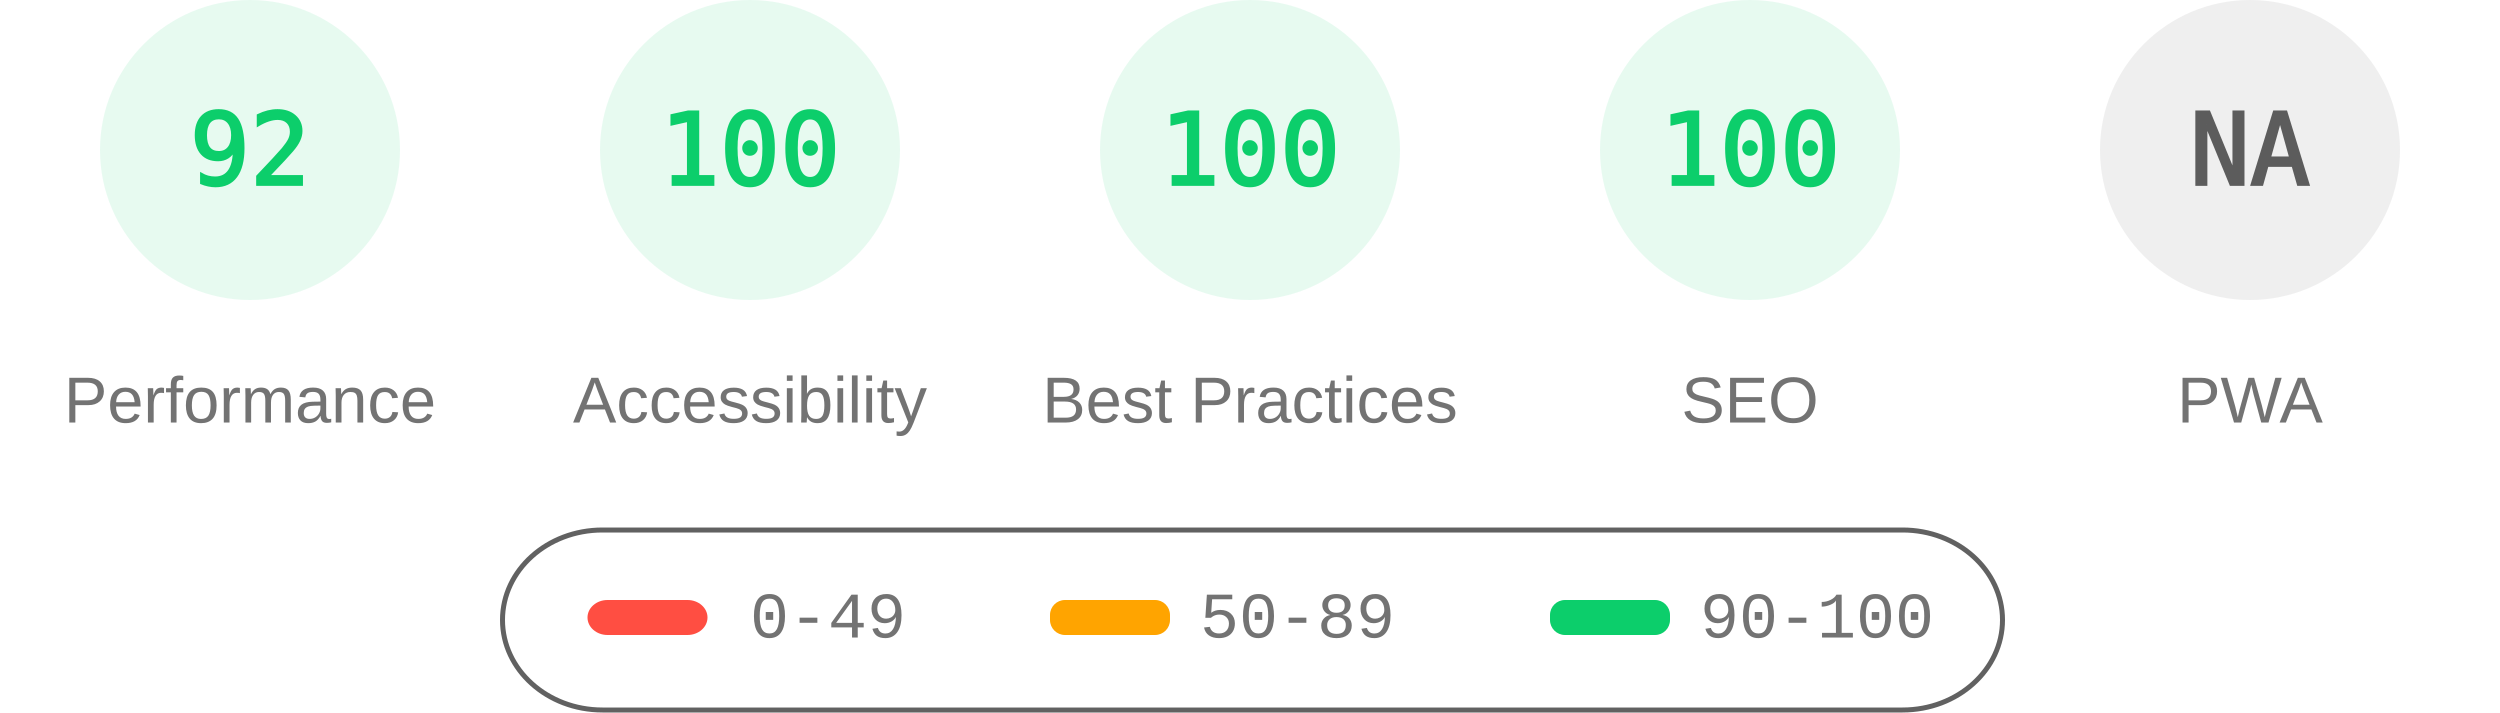
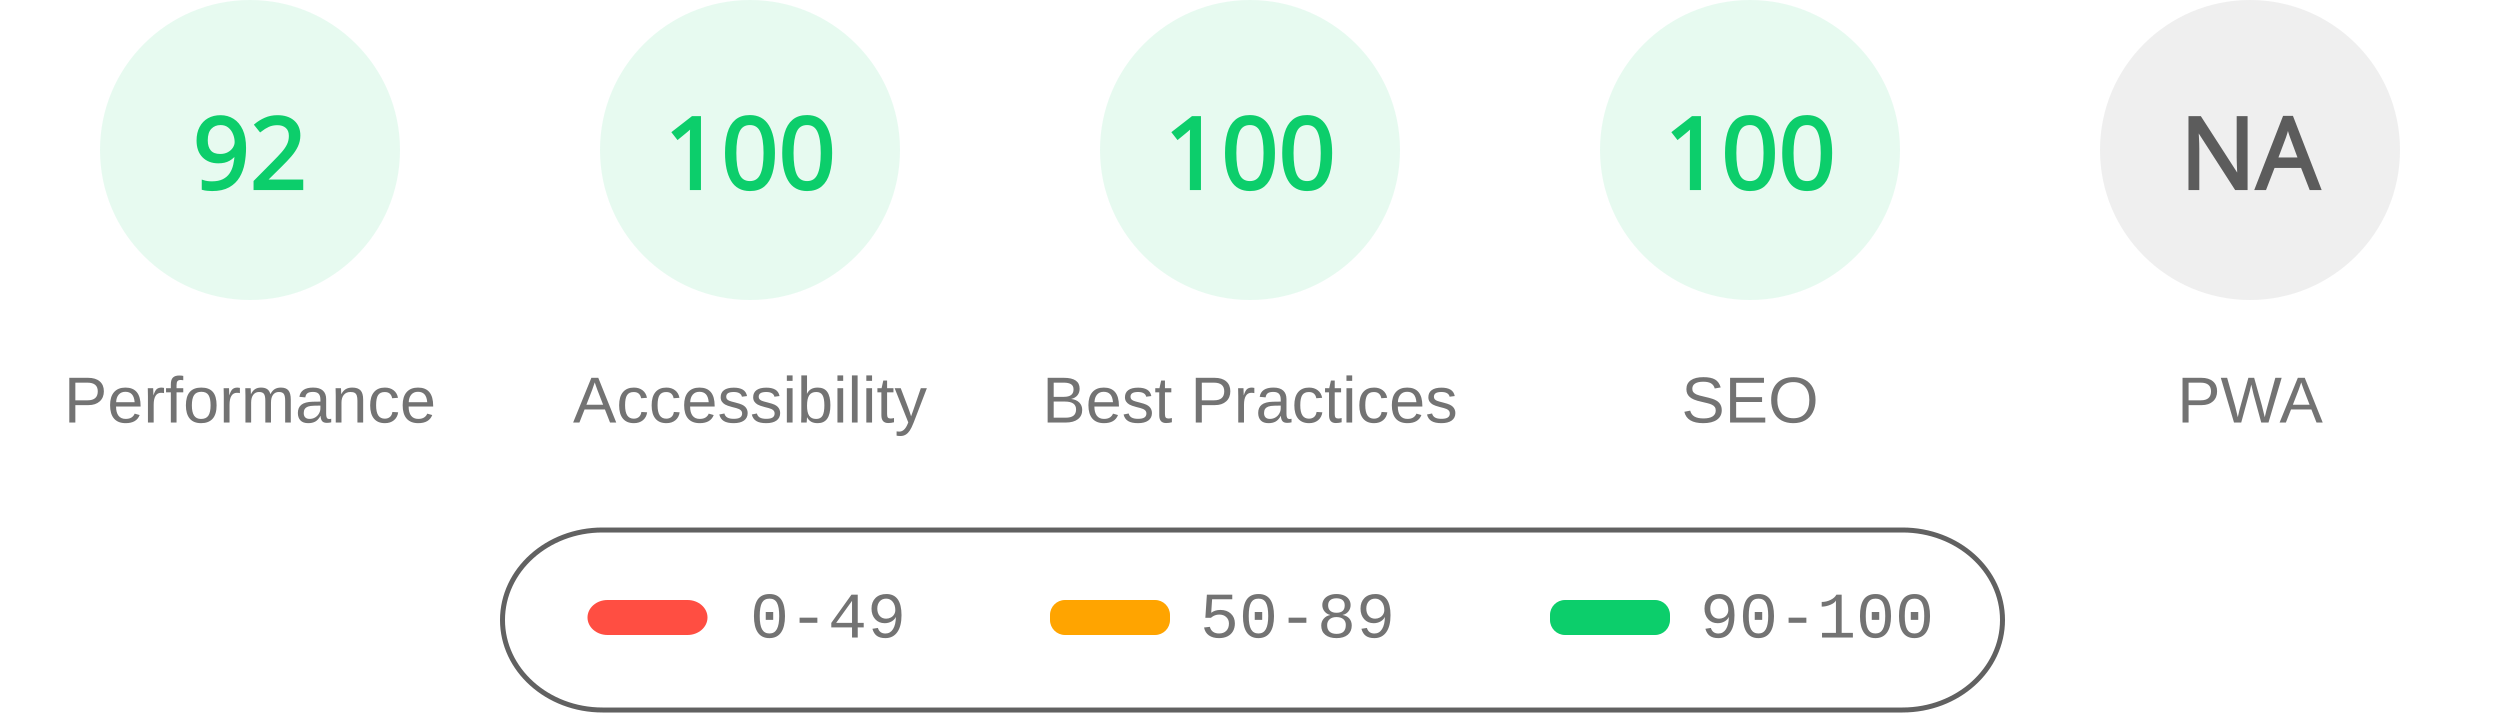
<svg xmlns="http://www.w3.org/2000/svg" fill="none" width="1000" height="285">
-   <style>.gauge-base{opacity:.1}.gauge-arc{fill:none;animation-delay:250ms;stroke-linecap:round;transform:rotate(-90deg);transform-origin:100px 60px;animation:load-gauge 1s ease forwards}.guage-text{font-size:40px;font-family:monospace;text-align:center}.guage-red{color:#ff4e42;fill:#ff4e42;stroke:#ff4e42}.guage-orange{color:#ffa400;fill:#ffa400;stroke:#ffa400}.guage-green{color:#0cce6b;fill:#0cce6b;stroke:#0cce6b}.guage-undefined{color:#5c5c5c;fill:#5c5c5c;stroke:#5c5c5c}.guage-title{color:#737373;fill:#737373;stroke:none;font-size:26px;line-height:26px;font-family:Titillium Web,Halvetica,Arial,sans-serif}@keyframes load-gauge{from{stroke-dasharray:0 352.858}}</style>
+   <style>.gauge-base{opacity:.1}.gauge-arc{fill:none;animation-delay:250ms;stroke-linecap:round;transform:rotate(-90deg);transform-origin:100px 60px;animation:load-gauge 1s ease forwards}.guage-text{font-size:40px;font-family:sans-serif;text-align:center}.guage-red{color:#ff4e42;fill:#ff4e42;stroke:#ff4e42}.guage-orange{color:#ffa400;fill:#ffa400;stroke:#ffa400}.guage-green{color:#0cce6b;fill:#0cce6b;stroke:#0cce6b}.guage-undefined{color:#5c5c5c;fill:#5c5c5c;stroke:#5c5c5c}.guage-title{color:#737373;fill:#737373;stroke:none;font-size:26px;line-height:26px;font-family:Titillium Web,Halvetica,Arial,sans-serif}@keyframes load-gauge{from{stroke-dasharray:0 352.858}}</style>
  <svg class="guage-div guage-perf guage-green" viewBox="0 0 200 200" width="200" height="200">
    <circle class="gauge-base" r="56" cx="100" cy="60" stroke-width="8" />
    <circle class="gauge-arc guage-arc-1" r="56" cx="100" cy="60" stroke-width="8" style="stroke-dasharray:323.709,351.858" />
    <text class="guage-text" x="100" y="60" alignment-baseline="central" dominant-baseline="central" text-anchor="middle">92</text>
    <text class="guage-title" x="100" y="160" alignment-baseline="central" dominant-baseline="central" text-anchor="middle">Performance</text>
  </svg>
  <svg class="guage-div guage-acc guage-green" viewBox="0 0 200 200" width="200" height="200" x="200">
    <circle class="gauge-base" r="56" cx="100" cy="60" stroke-width="8" />
    <circle class="gauge-arc guage-arc-2" r="56" cx="100" cy="60" stroke-width="8" style="stroke-dasharray:351.858,351.858" />
    <text class="guage-text" x="100" y="60" alignment-baseline="central" dominant-baseline="central" text-anchor="middle">100</text>
    <text class="guage-title" x="100" y="160" alignment-baseline="central" dominant-baseline="central" text-anchor="middle">Accessibility</text>
  </svg>
  <svg class="guage-div guage-best guage-green" viewBox="0 0 200 200" width="200" height="200" x="400">
    <circle class="gauge-base" r="56" cx="100" cy="60" stroke-width="8" />
    <circle class="gauge-arc guage-arc-3" r="56" cx="100" cy="60" stroke-width="8" style="stroke-dasharray:351.858,351.858" />
    <text class="guage-text" x="100" y="60" alignment-baseline="central" dominant-baseline="central" text-anchor="middle">100</text>
    <text class="guage-title" x="100" y="160" alignment-baseline="central" dominant-baseline="central" text-anchor="middle">Best Practices</text>
  </svg>
  <svg class="guage-div guage-seo guage-green" viewBox="0 0 200 200" width="200" height="200" x="600">
    <circle class="gauge-base" r="56" cx="100" cy="60" stroke-width="8" />
    <circle class="gauge-arc guage-arc-4" r="56" cx="100" cy="60" stroke-width="8" style="stroke-dasharray:351.858,351.858" />
    <text class="guage-text" x="100" y="60" alignment-baseline="central" dominant-baseline="central" text-anchor="middle">100</text>
    <text class="guage-title" x="100" y="160" alignment-baseline="central" dominant-baseline="central" text-anchor="middle">SEO</text>
  </svg>
  <svg class="guage-div guage-pwa guage-undefined" viewBox="0 0 200 200" width="200" height="200" x="800">
    <circle class="gauge-base" r="56" cx="100" cy="60" stroke-width="8" />
    <circle class="gauge-arc guage-arc-4" r="56" cx="100" cy="60" stroke-width="8" style="stroke-dasharray:351.858,351.858" />
    <text class="guage-text" x="100" y="60" alignment-baseline="central" dominant-baseline="central" text-anchor="middle">NA</text>
    <text class="guage-title" x="100" y="160" alignment-baseline="central" dominant-baseline="central" text-anchor="middle">PWA</text>
  </svg>
  <svg width="604" height="76" x="200" y="210">
    <path fill="none" id="canvas_background" d="M-1-1h604v80H-1z" />
    <rect fill-opacity="0" stroke="#616161" stroke-width="2" rx="40" id="svg_2" height="72" width="600" y="2" x="1" fill="#000" />
    <rect stroke="#000" rx="8" id="svg_3" height="14" width="48" y="30" x="35" stroke-opacity="null" stroke-width="0" fill="#ff4e42" />
    <rect stroke="#000" rx="6" id="svg_4" height="14" width="48" y="30" x="220" stroke-opacity="null" stroke-width="0" fill="#ffa400" />
    <rect stroke="#000" rx="6" id="svg_5" height="14" width="48" y="30" x="420" stroke-opacity="null" stroke-width="0" fill="#0cce6b" />
-     <text xml:space="preserve" text-anchor="start" font-family="'Courier New', Courier, monospace" font-size="26" id="svg_6" y="45" x="100" stroke-opacity="null" stroke-width="0" stroke="#000" fill="#737373">0-49</text>
-     <text xml:space="preserve" text-anchor="start" font-family="'Courier New', Courier, monospace" font-size="26" id="svg_7" y="45" x="280" stroke-opacity="null" stroke-width="0" stroke="#000" fill="#737373">50-89</text>
-     <text xml:space="preserve" text-anchor="start" font-family="'Courier New', Courier, monospace" font-size="26" id="svg_8" y="45" x="480" stroke-opacity="null" stroke-width="0" stroke="#000" fill="#737373">90-100</text>
+     <text xml:space="preserve" text-anchor="start" font-family="'Courier New', Courier, sans-serif" font-size="26" id="svg_6" y="45" x="100" stroke-opacity="null" stroke-width="0" stroke="#000" fill="#737373">0-49</text>
+     <text xml:space="preserve" text-anchor="start" font-family="'Courier New', Courier, sans-serif" font-size="26" id="svg_7" y="45" x="280" stroke-opacity="null" stroke-width="0" stroke="#000" fill="#737373">50-89</text>
+     <text xml:space="preserve" text-anchor="start" font-family="'Courier New', Courier, sans-serif" font-size="26" id="svg_8" y="45" x="480" stroke-opacity="null" stroke-width="0" stroke="#000" fill="#737373">90-100</text>
  </svg>
</svg>
